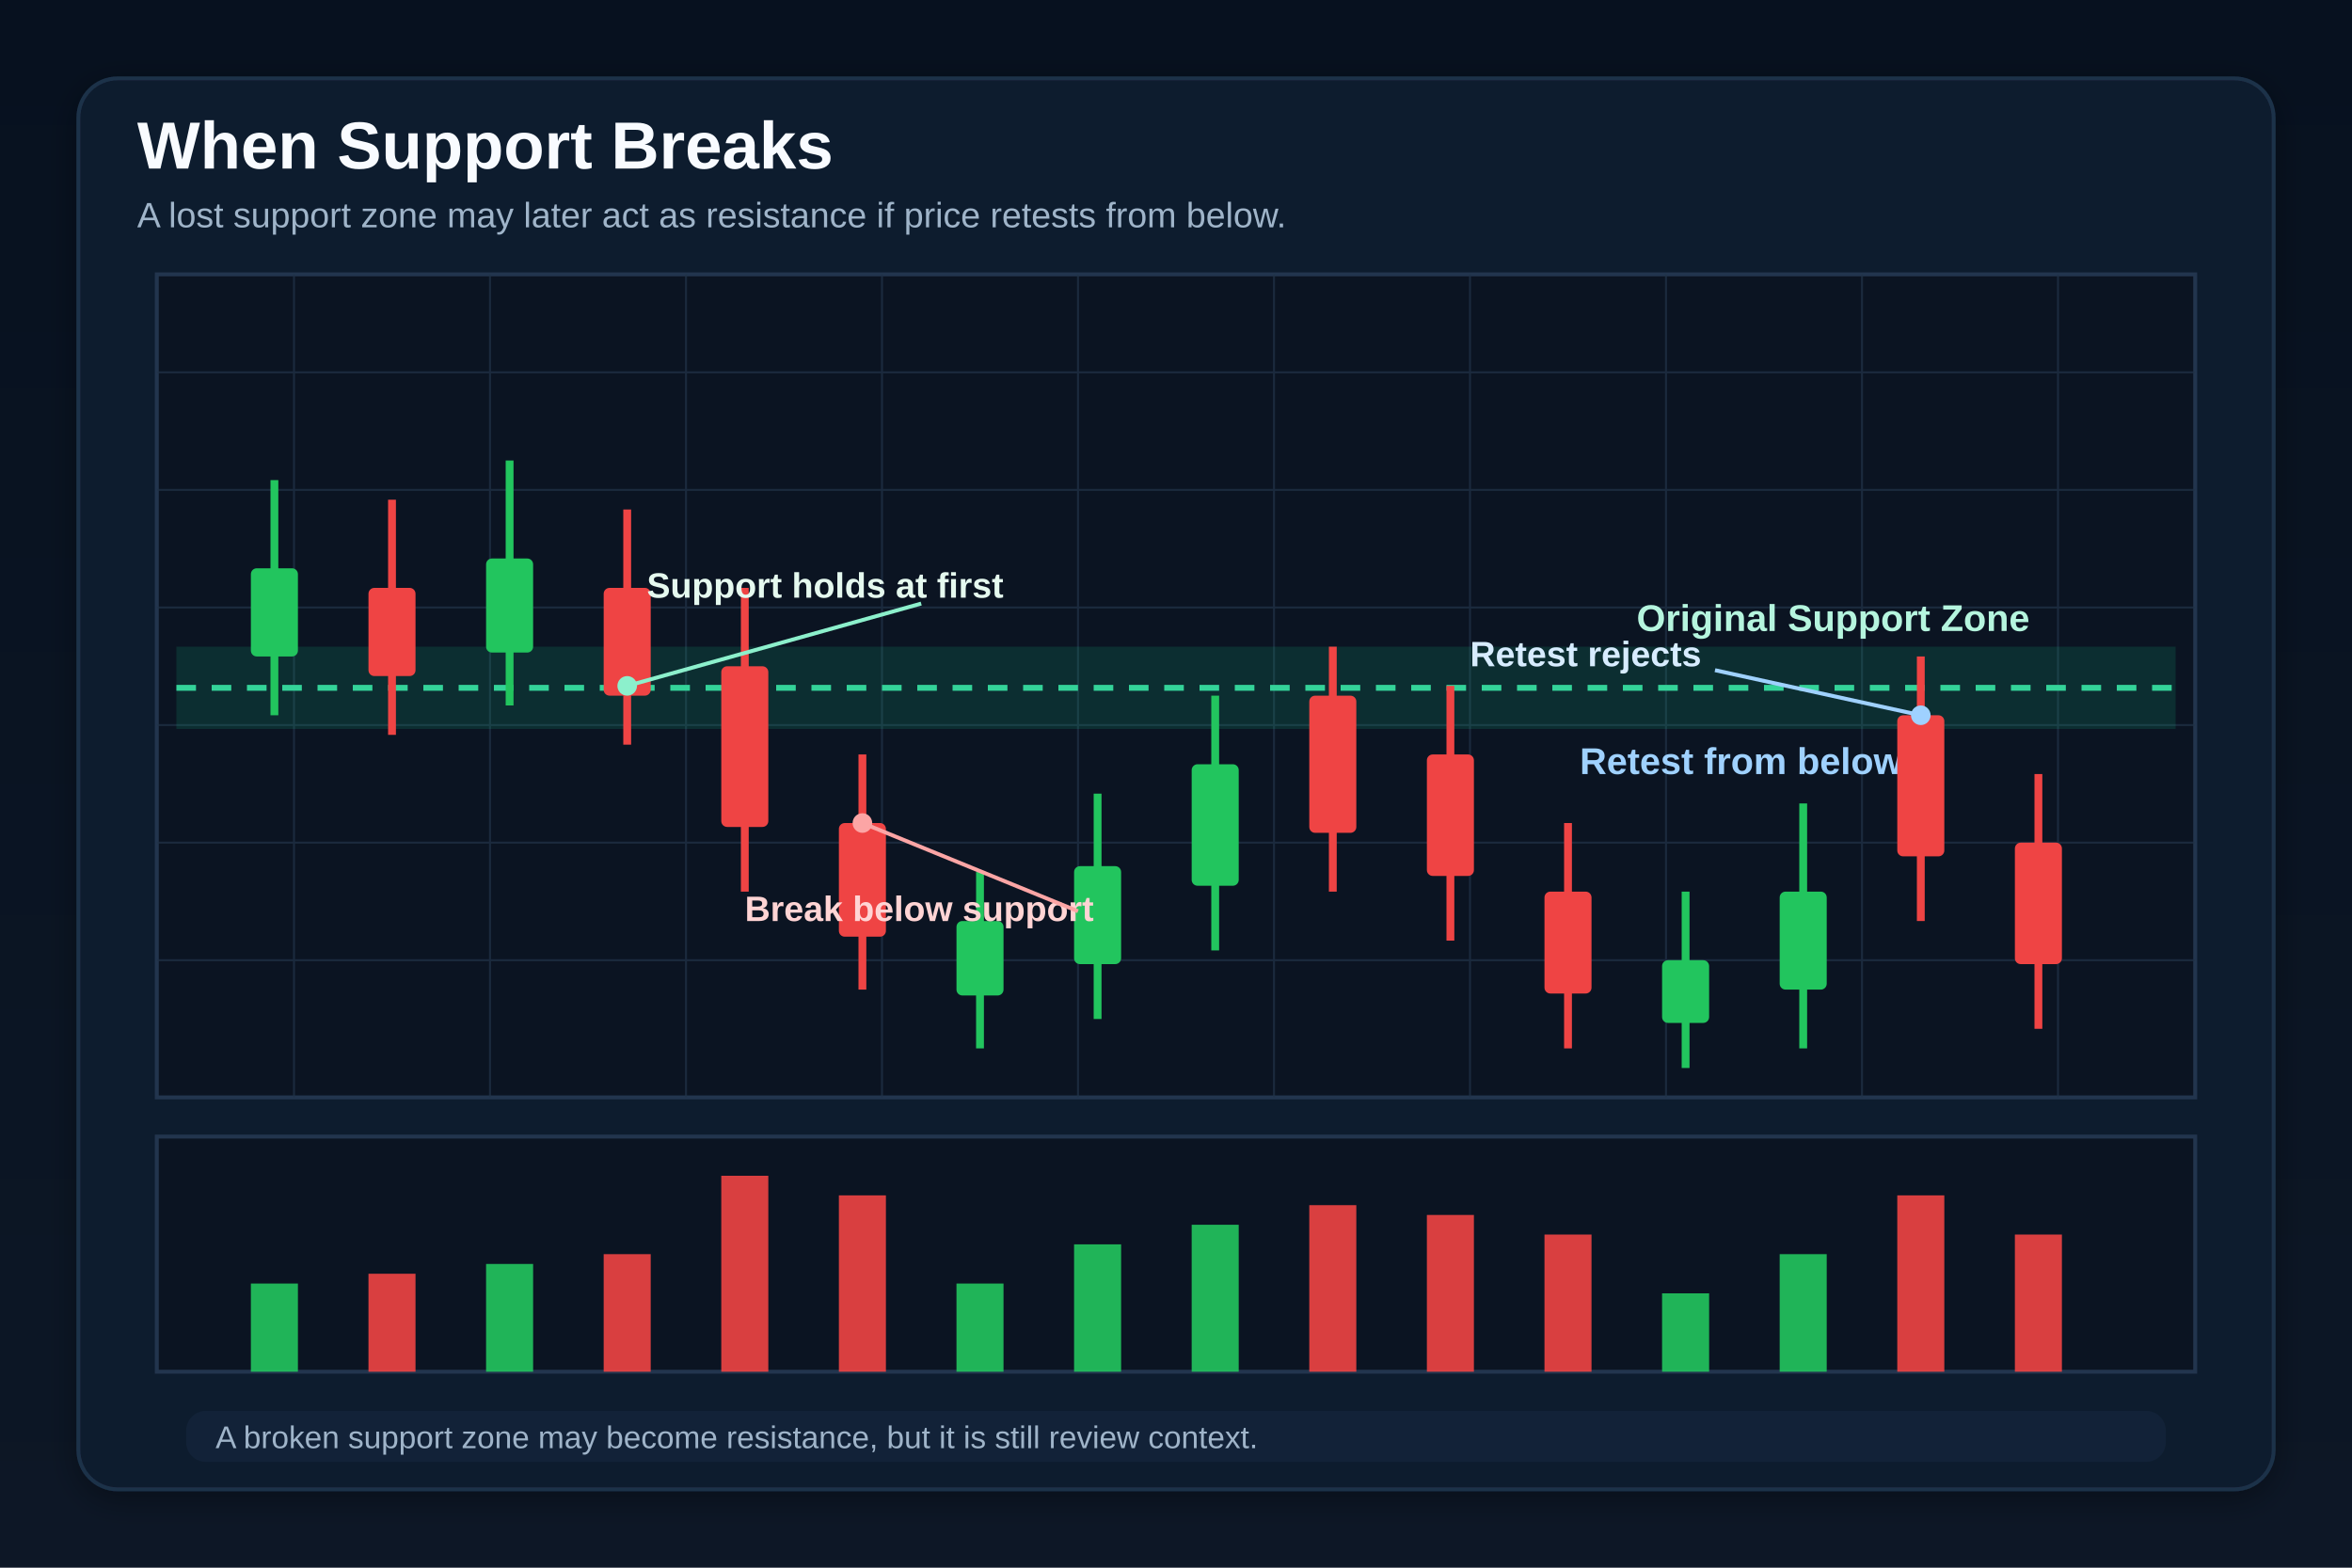
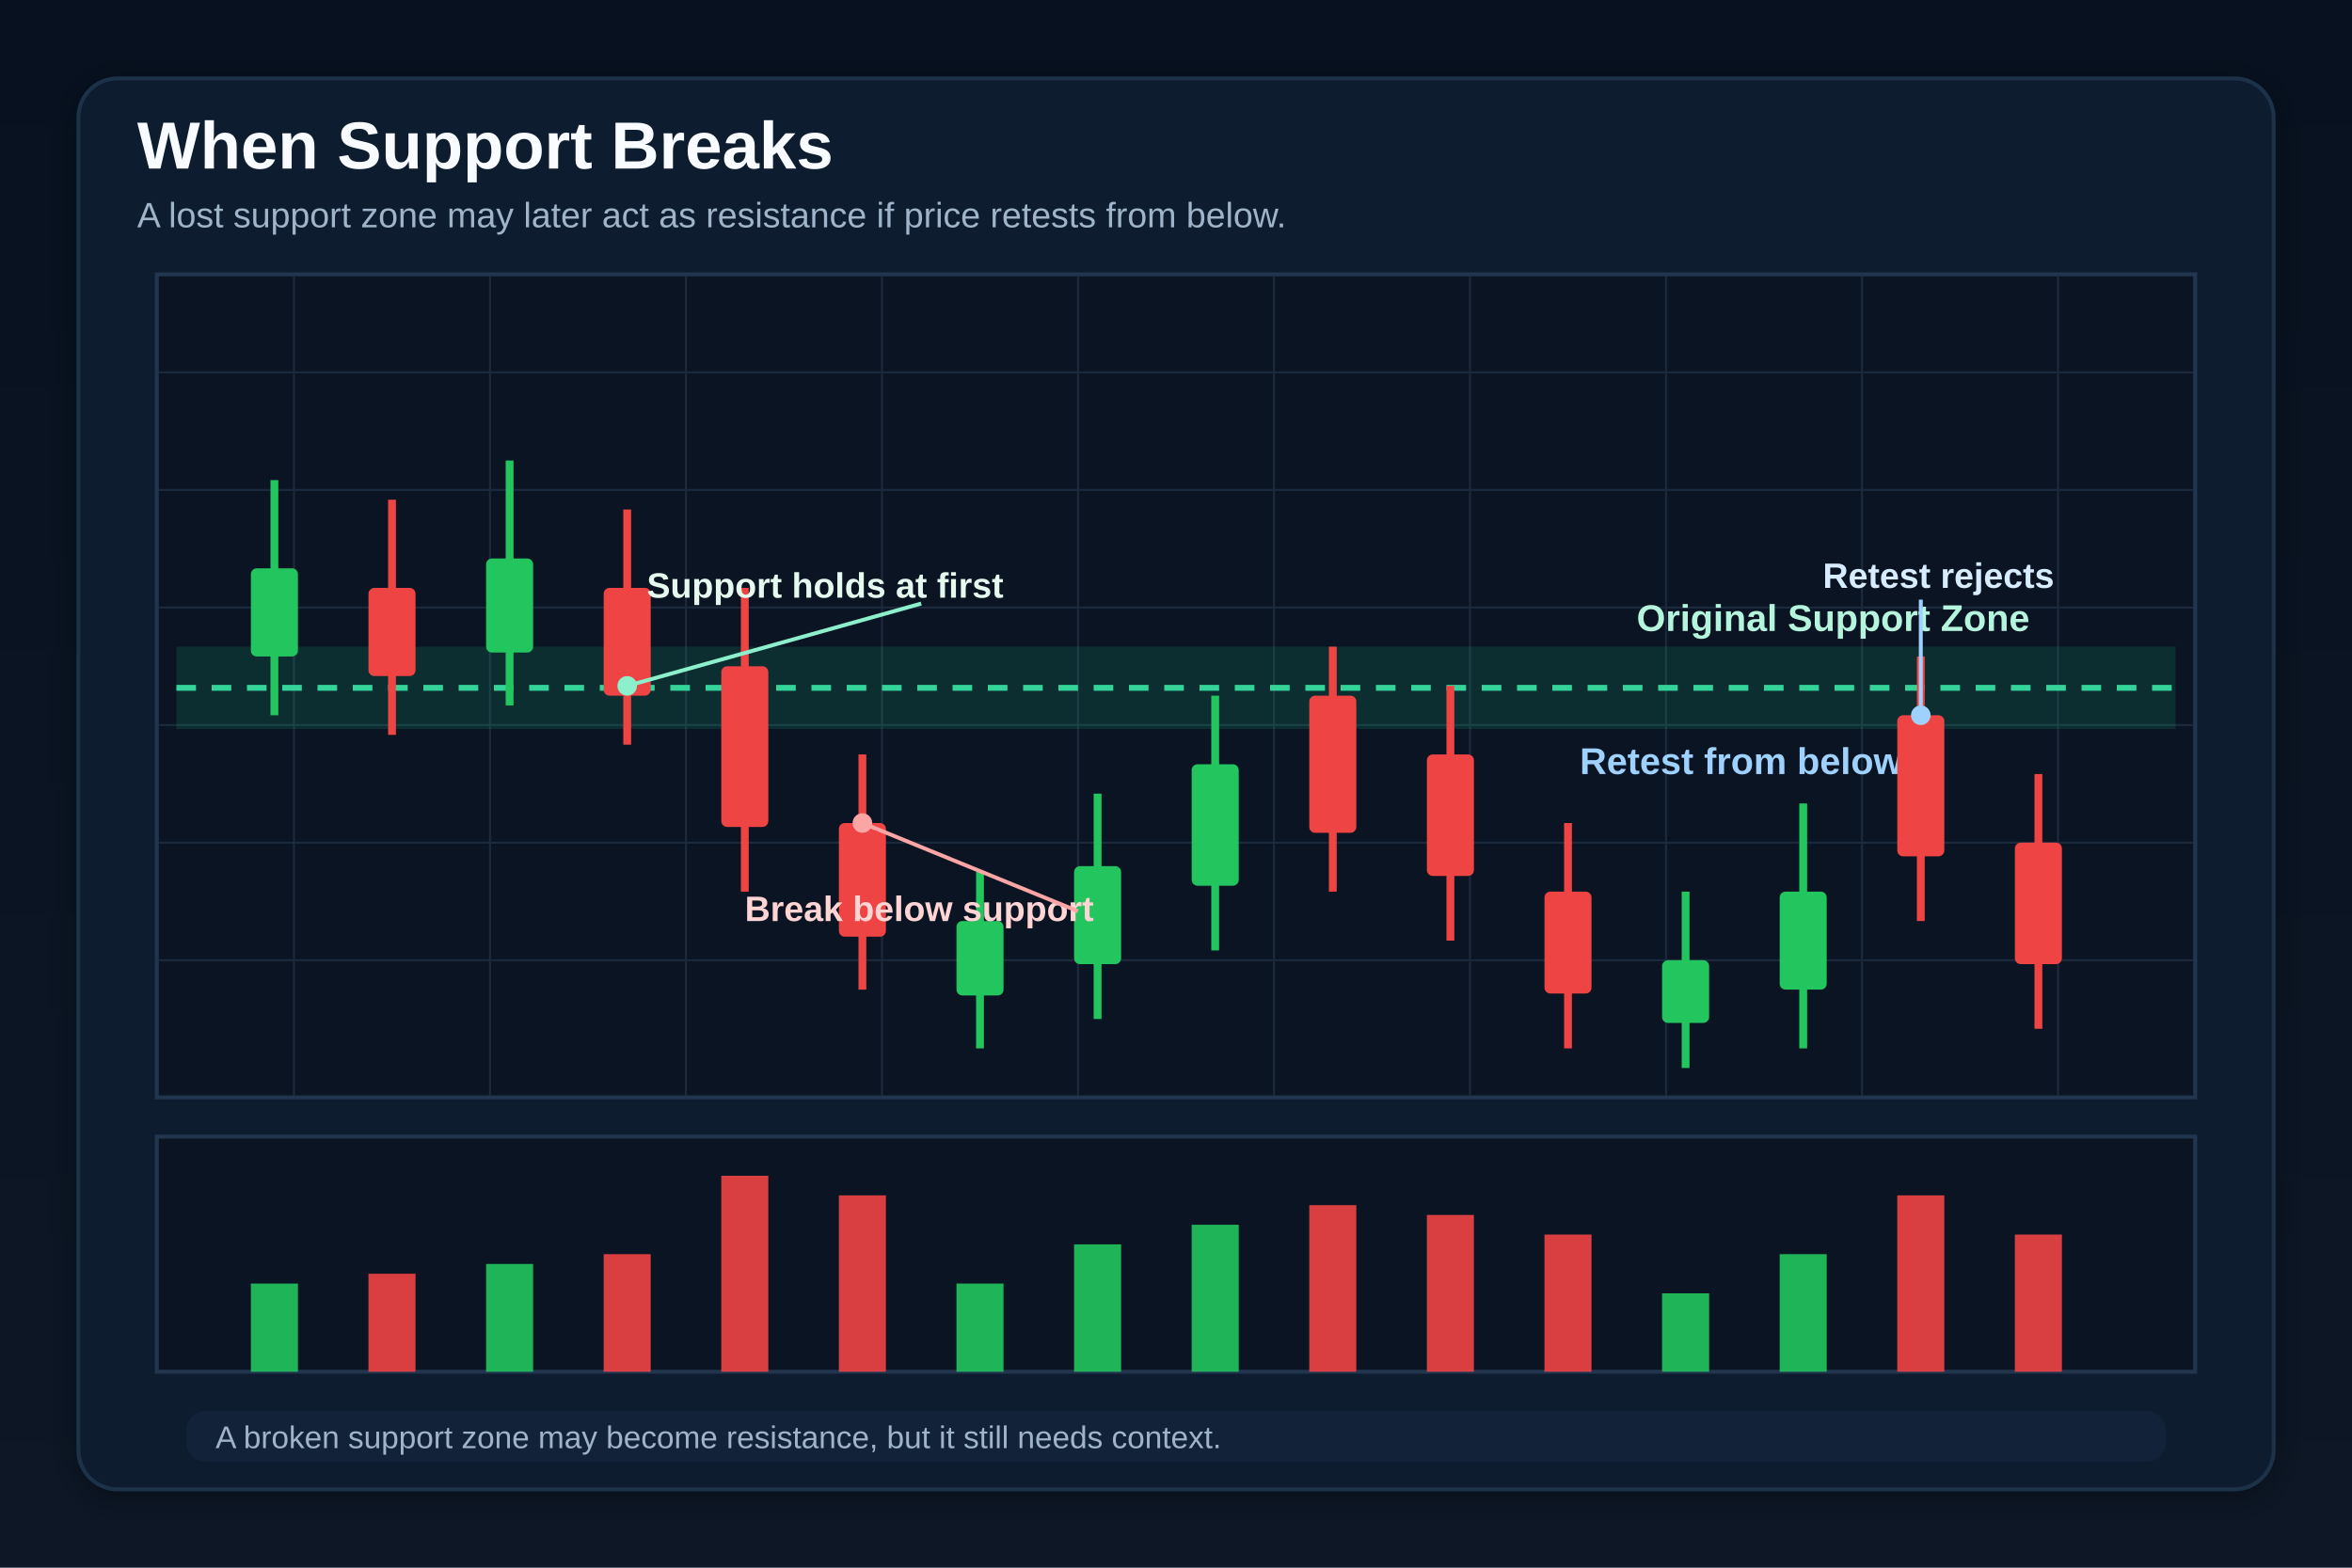
<svg xmlns="http://www.w3.org/2000/svg" width="1200" height="800" viewBox="0 0 1200 800" role="img" aria-labelledby="title desc">
  <defs>
    <linearGradient id="bg" x1="0" y1="0" x2="0" y2="1">
      <stop offset="0" stop-color="#07111f" />
      <stop offset="1" stop-color="#0d1726" />
    </linearGradient>
    <filter id="shadow">
      <feDropShadow dx="0" dy="4" stdDeviation="8" flood-color="#000" flood-opacity="0.35" />
    </filter>
  </defs>
  <rect width="1200" height="800" fill="url(#bg)" />
  <rect x="40" y="40" width="1120" height="720" rx="20" fill="#0f1b2d" stroke="#1e3149" stroke-width="2" filter="url(#shadow)" />
  <text x="70" y="86" fill="#f8fbff" font-family="Arial" font-size="34" font-weight="700">When Support Breaks</text>
  <text x="70" y="116" fill="#9fb4c9" font-family="Arial" font-size="18">A lost support zone may later act as resistance if price retests from below.</text>
  <rect x="80" y="140" width="1040" height="420" fill="#0b1422" stroke="#22354e" stroke-width="2" />
  <rect x="80" y="580" width="1040" height="120" fill="#0b1422" stroke="#22354e" stroke-width="2" />
  <g stroke="#203247" stroke-width="1" opacity="0.75">
    <line x1="80" y1="190" x2="1120" y2="190" />
    <line x1="80" y1="250" x2="1120" y2="250" />
    <line x1="80" y1="310" x2="1120" y2="310" />
    <line x1="80" y1="370" x2="1120" y2="370" />
    <line x1="80" y1="430" x2="1120" y2="430" />
    <line x1="80" y1="490" x2="1120" y2="490" />
    <line x1="150" y1="140" x2="150" y2="560" />
    <line x1="250" y1="140" x2="250" y2="560" />
    <line x1="350" y1="140" x2="350" y2="560" />
    <line x1="450" y1="140" x2="450" y2="560" />
    <line x1="550" y1="140" x2="550" y2="560" />
    <line x1="650" y1="140" x2="650" y2="560" />
    <line x1="750" y1="140" x2="750" y2="560" />
    <line x1="850" y1="140" x2="850" y2="560" />
    <line x1="950" y1="140" x2="950" y2="560" />
    <line x1="1050" y1="140" x2="1050" y2="560" />
  </g>
  <rect x="90" y="330" width="1020" height="42" fill="#10b981" opacity="0.16" />
  <line x1="90" y1="351" x2="1110" y2="351" stroke="#34d399" stroke-width="3" stroke-dasharray="10 8" />
  <text x="835" y="322" fill="#b5f5de" font-family="Arial" font-size="19" font-weight="700">Original Support Zone</text>
  <text x="806" y="395" fill="#9fd1ff" font-family="Arial" font-size="19" font-weight="700">Retest from below</text>
  <g>
    <line x1="140" y1="245" x2="140" y2="365" stroke="#22c55e" stroke-width="4" />
    <rect x="128" y="290" width="24" height="45" rx="3" fill="#22c55e" />
    <line x1="200" y1="255" x2="200" y2="375" stroke="#ef4444" stroke-width="4" />
    <rect x="188" y="300" width="24" height="45" rx="3" fill="#ef4444" />
    <line x1="260" y1="235" x2="260" y2="360" stroke="#22c55e" stroke-width="4" />
    <rect x="248" y="285" width="24" height="48" rx="3" fill="#22c55e" />
    <line x1="320" y1="260" x2="320" y2="380" stroke="#ef4444" stroke-width="4" />
    <rect x="308" y="300" width="24" height="55" rx="3" fill="#ef4444" />
    <line x1="380" y1="300" x2="380" y2="455" stroke="#ef4444" stroke-width="4" />
    <rect x="368" y="340" width="24" height="82" rx="3" fill="#ef4444" />
    <line x1="440" y1="385" x2="440" y2="505" stroke="#ef4444" stroke-width="4" />
    <rect x="428" y="420" width="24" height="58" rx="3" fill="#ef4444" />
    <line x1="500" y1="445" x2="500" y2="535" stroke="#22c55e" stroke-width="4" />
    <rect x="488" y="470" width="24" height="38" rx="3" fill="#22c55e" />
    <line x1="560" y1="405" x2="560" y2="520" stroke="#22c55e" stroke-width="4" />
    <rect x="548" y="442" width="24" height="50" rx="3" fill="#22c55e" />
    <line x1="620" y1="355" x2="620" y2="485" stroke="#22c55e" stroke-width="4" />
    <rect x="608" y="390" width="24" height="62" rx="3" fill="#22c55e" />
    <line x1="680" y1="330" x2="680" y2="455" stroke="#ef4444" stroke-width="4" />
    <rect x="668" y="355" width="24" height="70" rx="3" fill="#ef4444" />
    <line x1="740" y1="350" x2="740" y2="480" stroke="#ef4444" stroke-width="4" />
    <rect x="728" y="385" width="24" height="62" rx="3" fill="#ef4444" />
    <line x1="800" y1="420" x2="800" y2="535" stroke="#ef4444" stroke-width="4" />
    <rect x="788" y="455" width="24" height="52" rx="3" fill="#ef4444" />
    <line x1="860" y1="455" x2="860" y2="545" stroke="#22c55e" stroke-width="4" />
    <rect x="848" y="490" width="24" height="32" rx="3" fill="#22c55e" />
    <line x1="920" y1="410" x2="920" y2="535" stroke="#22c55e" stroke-width="4" />
    <rect x="908" y="455" width="24" height="50" rx="3" fill="#22c55e" />
    <line x1="980" y1="335" x2="980" y2="470" stroke="#ef4444" stroke-width="4" />
    <rect x="968" y="365" width="24" height="72" rx="3" fill="#ef4444" />
    <line x1="1040" y1="395" x2="1040" y2="525" stroke="#ef4444" stroke-width="4" />
    <rect x="1028" y="430" width="24" height="62" rx="3" fill="#ef4444" />
  </g>
  <g opacity="0.9">
    <rect x="128" y="655" width="24" height="45" fill="#22c55e" />
    <rect x="188" y="650" width="24" height="50" fill="#ef4444" />
    <rect x="248" y="645" width="24" height="55" fill="#22c55e" />
    <rect x="308" y="640" width="24" height="60" fill="#ef4444" />
    <rect x="368" y="600" width="24" height="100" fill="#ef4444" />
    <rect x="428" y="610" width="24" height="90" fill="#ef4444" />
    <rect x="488" y="655" width="24" height="45" fill="#22c55e" />
    <rect x="548" y="635" width="24" height="65" fill="#22c55e" />
    <rect x="608" y="625" width="24" height="75" fill="#22c55e" />
    <rect x="668" y="615" width="24" height="85" fill="#ef4444" />
    <rect x="728" y="620" width="24" height="80" fill="#ef4444" />
    <rect x="788" y="630" width="24" height="70" fill="#ef4444" />
    <rect x="848" y="660" width="24" height="40" fill="#22c55e" />
    <rect x="908" y="640" width="24" height="60" fill="#22c55e" />
    <rect x="968" y="610" width="24" height="90" fill="#ef4444" />
    <rect x="1028" y="630" width="24" height="70" fill="#ef4444" />
  </g>
  <g font-family="Arial">
    <text x="330" y="305" fill="#e5f9ef" font-size="18" font-weight="700">Support holds at first</text>
    <line x1="470" y1="308" x2="320" y2="350" stroke="#8cf0cc" stroke-width="2" />
    <circle cx="320" cy="350" r="5" fill="#8cf0cc" />
    <text x="380" y="470" fill="#ffd4d4" font-size="18" font-weight="700">Break below support</text>
    <line x1="550" y1="465" x2="440" y2="420" stroke="#fca5a5" stroke-width="2" />
    <circle cx="440" cy="420" r="5" fill="#fca5a5" />
-     <text x="750" y="340" fill="#d7ecff" font-size="18" font-weight="700">Retest rejects</text>
-     <line x1="875" y1="342" x2="980" y2="365" stroke="#9fd1ff" stroke-width="2" />
+     <text x="930" y="300" fill="#d7ecff" font-size="18" font-weight="700">Retest rejects</text>
+     <line x1="980" y1="306" x2="980" y2="365" stroke="#9fd1ff" stroke-width="2" />
    <circle cx="980" cy="365" r="5" fill="#9fd1ff" />
    <rect x="95" y="720" width="1010" height="26" rx="10" fill="#122238" />
-     <text x="110" y="739" fill="#9fb4c9" font-size="16">A broken support zone may become resistance, but it is still review context.</text>
+     <text x="110" y="739" fill="#9fb4c9" font-size="16">A broken support zone may become resistance, but it still needs context.</text>
  </g>
</svg>
